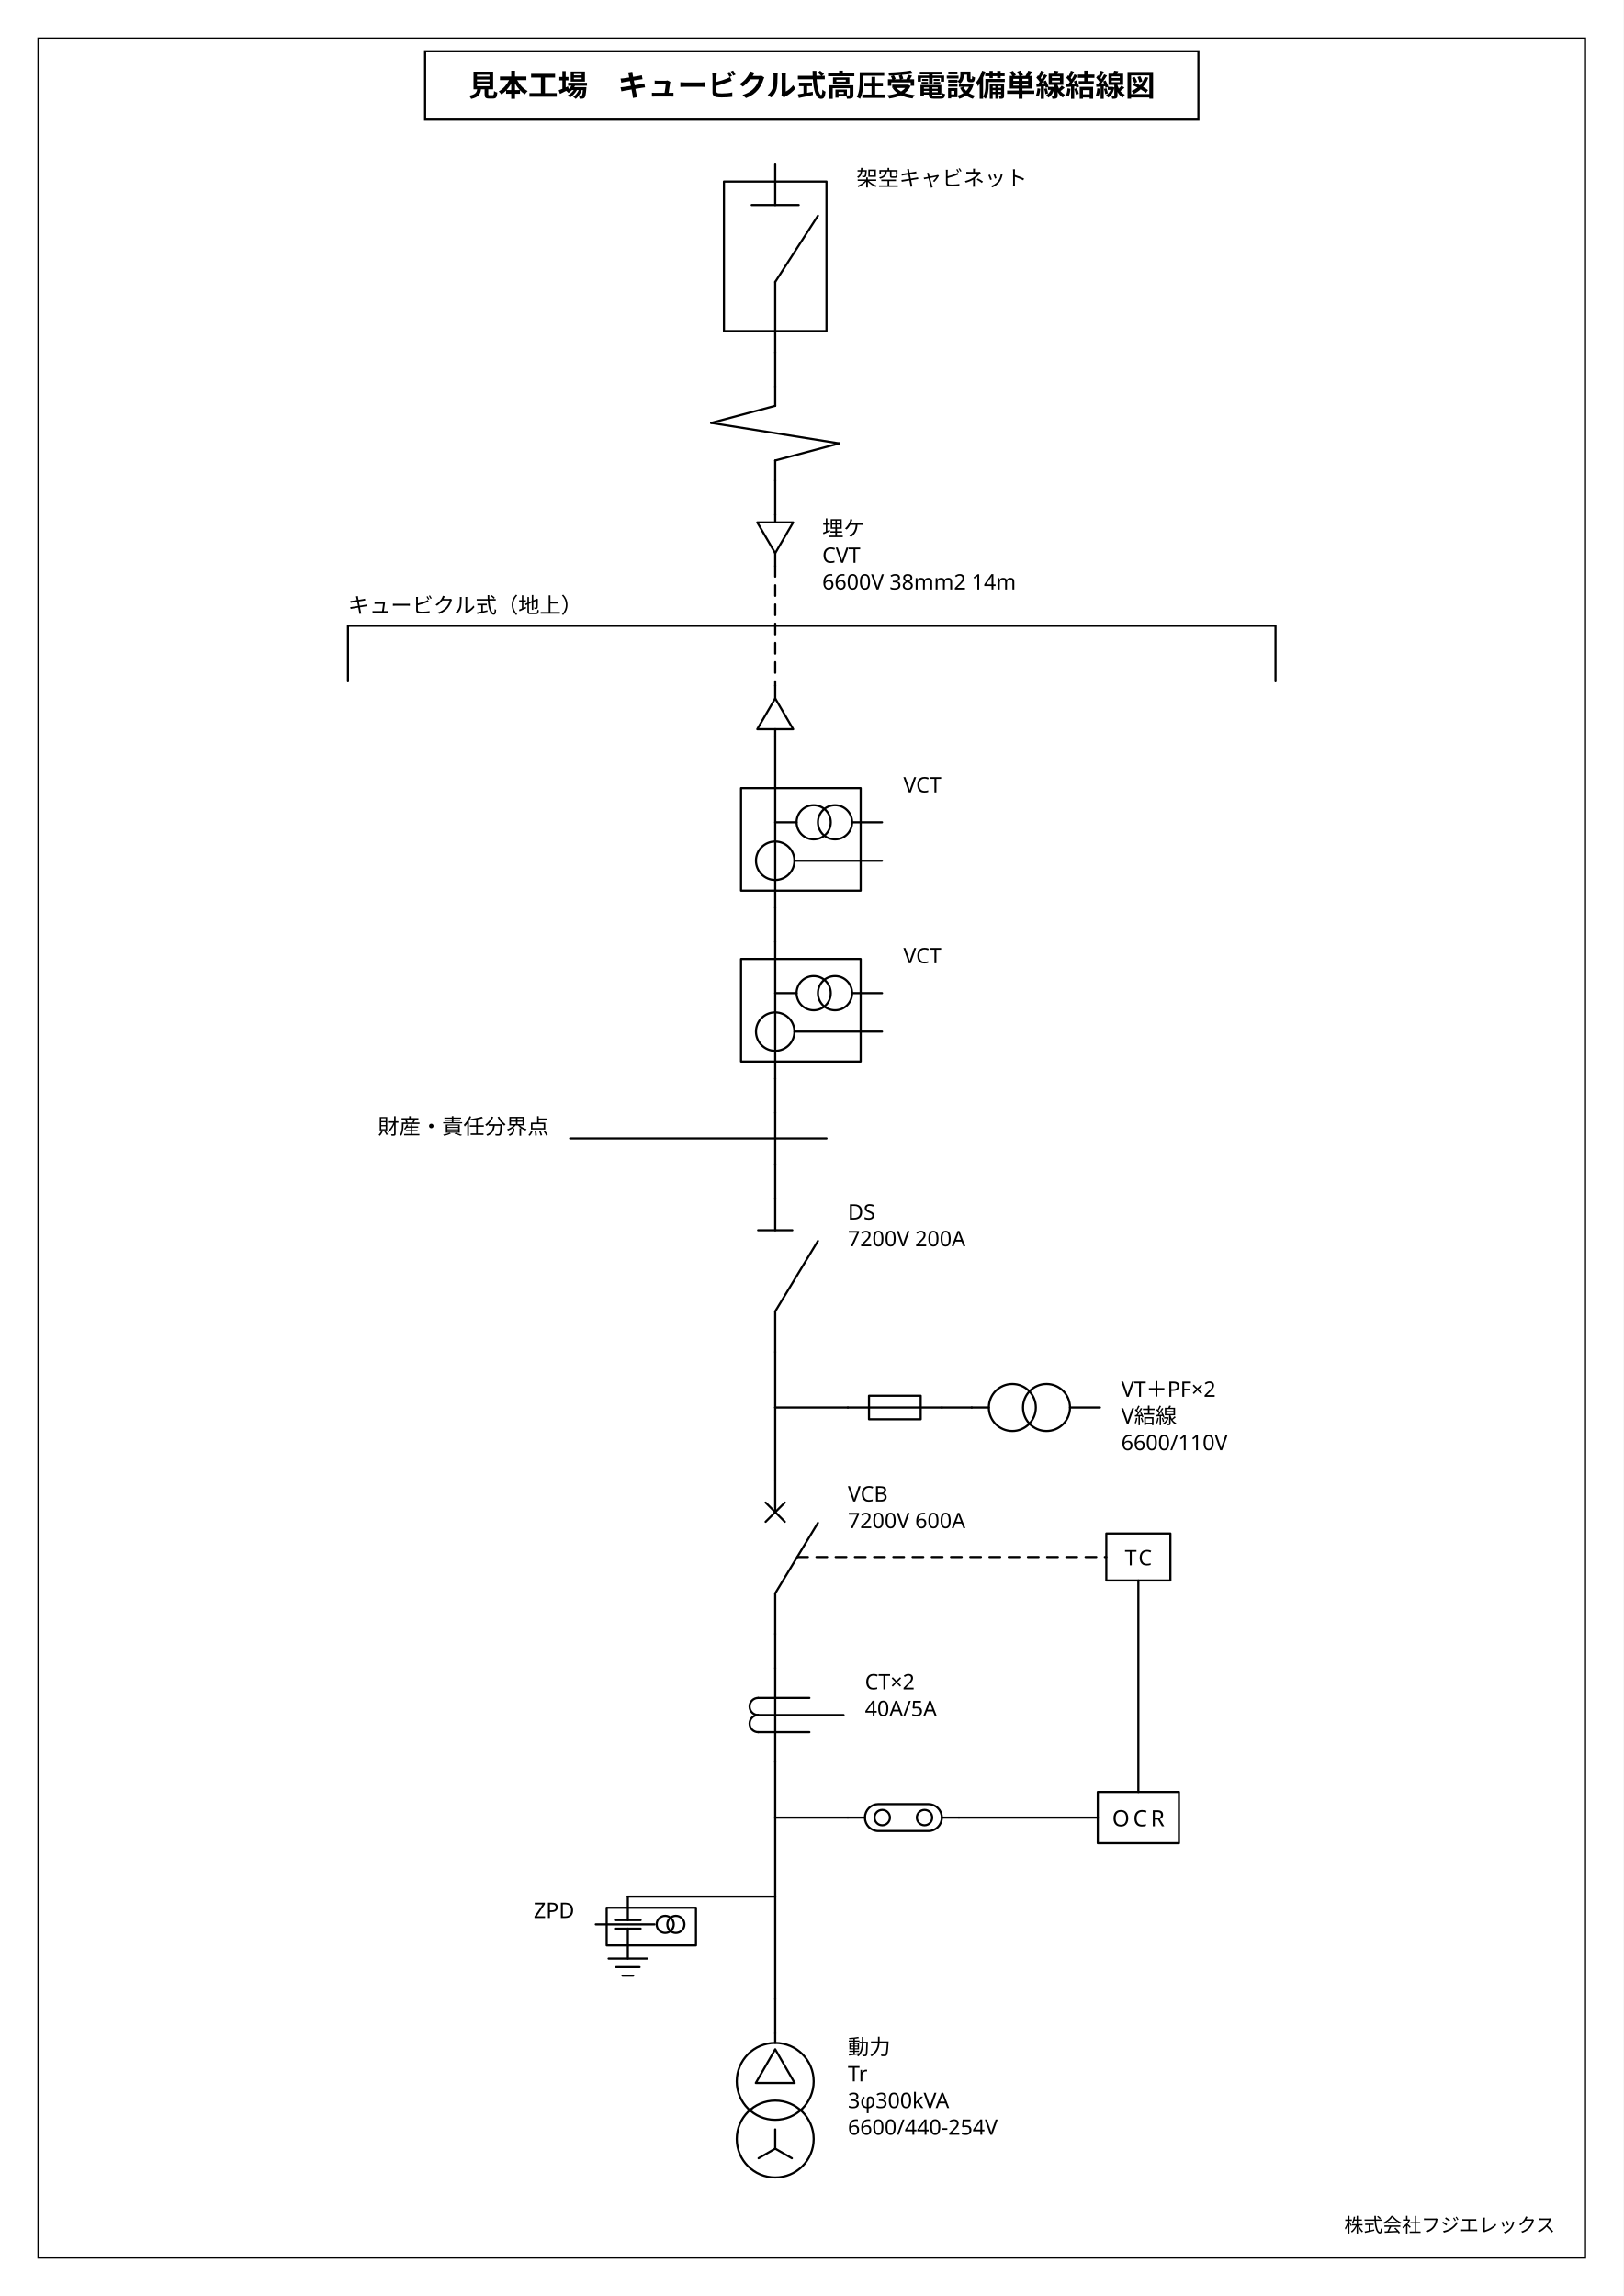
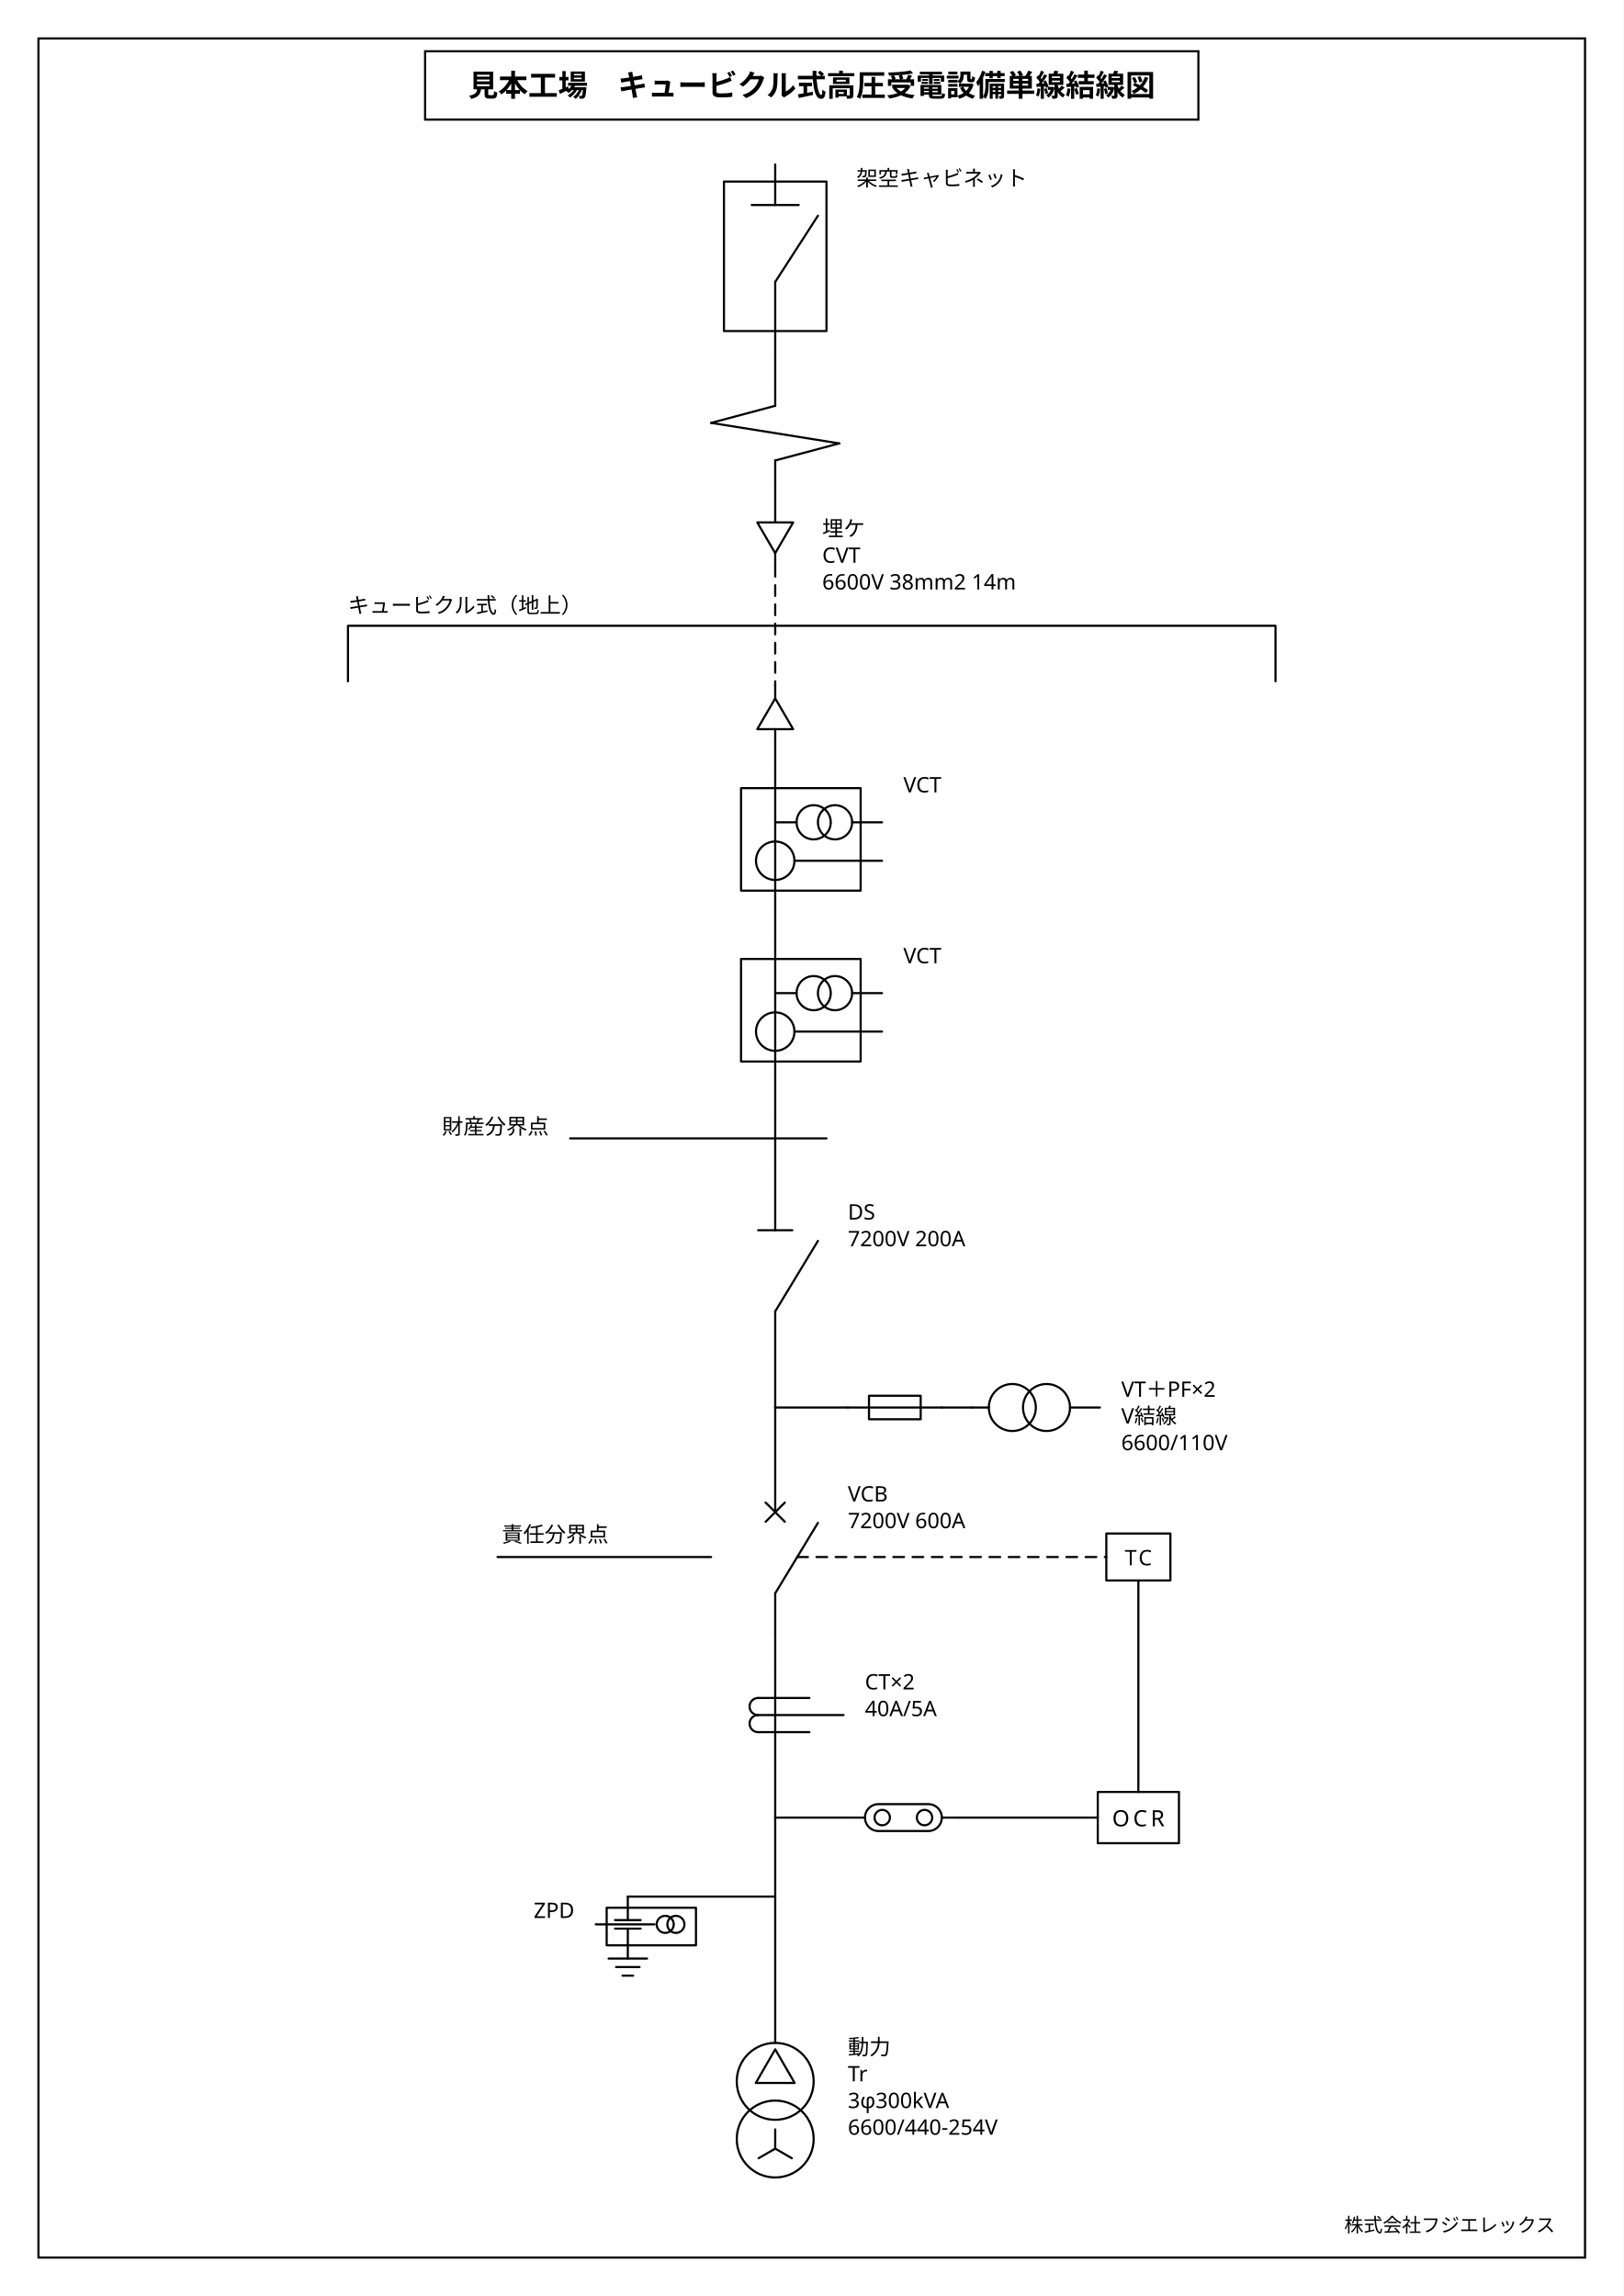
<svg xmlns="http://www.w3.org/2000/svg" viewBox="0 0 760 1075" width="760" height="1075">
  <rect x="0" y="0" width="760" height="1075" fill="#fff" />
  <g stroke="#000" fill="none">
    <rect x="18" y="18" width="724" height="1039" stroke-width="1" />
    <rect x="199" y="24" width="362" height="32" stroke-width="1" />
  </g>
  <text x="380" y="45" font-size="14" font-weight="700" text-anchor="middle" font-family="IPAGothic, 'IPAゴシック', 'Noto Sans JP', 'Hiragino Kaku Gothic ProN', 'Yu Gothic', sans-serif" fill="#000">見本工場　キュービクル式高圧受電設備単線結線図</text>
  <text x="728" y="1045" font-size="9" text-anchor="end" font-family="IPAGothic, 'IPAゴシック', 'Noto Sans JP', 'Hiragino Kaku Gothic ProN', 'Yu Gothic', sans-serif" fill="#000">株式会社フジエレックス</text>
  <g transform="translate(362.9 77) scale(1)">
    <g stroke="#000" fill="none" stroke-linecap="round" stroke-linejoin="round" color="#000">
      <path d="M -200 216 L 234.2 216 M -200 216 L -200 242 M 234.2 216 L 234.2 242" fill="none" stroke-width="1" />
      <text x="-200" y="210" font-size="10" font-family="IPAGothic, 'IPAゴシック', 'Noto Sans JP', 'Hiragino Kaku Gothic ProN', 'Yu Gothic', sans-serif" fill="currentColor" stroke="none">キュービクル式（地上）</text>
      <line x1="0" y1="88" x2="0" y2="104" stroke-width="1" />
      <line x1="0" y1="148" x2="0" y2="164" stroke-width="1" />
      <line x1="0" y1="188" x2="0" y2="244" stroke-width="1" stroke-dasharray="5 4" />
      <line x1="0" y1="268" x2="0" y2="284" stroke-width="1" />
      <line x1="0" y1="348" x2="0" y2="364" stroke-width="1" />
      <line x1="0" y1="428" x2="0" y2="444" stroke-width="1" />
      <line x1="0" y1="468" x2="0" y2="484" stroke-width="1" />
      <line x1="0" y1="556" x2="0" y2="582" stroke-width="1" />
      <line x1="0" y1="582" x2="34" y2="582" stroke-width="1" />
      <line x1="78" y1="582" x2="92" y2="582" stroke-width="1" />
      <line x1="0" y1="582" x2="0" y2="616" stroke-width="1" />
      <line x1="0" y1="688" x2="0" y2="704" stroke-width="1" />
      <line x1="0" y1="748" x2="0" y2="774" stroke-width="1" />
      <line x1="0" y1="774" x2="34" y2="774" stroke-width="1" />
      <line x1="86" y1="774" x2="151" y2="774" stroke-width="1" />
      <line x1="10.303" y1="652" x2="155" y2="652" stroke-width="1" stroke-dasharray="5 4" />
      <line x1="170" y1="663" x2="170" y2="762" stroke-width="1" />
      <line x1="0" y1="774" x2="0" y2="811" stroke-width="1" />
      <line x1="0" y1="811" x2="-69" y2="811" stroke-width="1" />
      <line x1="0" y1="811" x2="0" y2="859" stroke-width="1" />
      <line x1="0" y1="859" x2="0" y2="875" stroke-width="1" />
      <g transform="translate(-28 0)">
        <rect x="4" y="8" width="48" height="70" fill="none" stroke-width="1" />
        <line x1="28" y1="0" x2="28" y2="19" stroke-width="1" />
        <line x1="17" y1="19" x2="39" y2="19" stroke-width="1" />
        <line x1="28" y1="55" x2="48" y2="24" stroke-width="1" />
        <line x1="28" y1="55" x2="28" y2="88" stroke-width="1" />
      </g>
      <text x="38" y="10" font-size="10" text-anchor="start" font-family="IPAGothic, 'IPAゴシック', 'Noto Sans JP', 'Hiragino Kaku Gothic ProN', 'Yu Gothic', sans-serif" fill="currentColor" stroke="none">
        <tspan x="38" dy="0">架空キャビネット</tspan>
      </text>
      <g transform="translate(-30 104)">
        <line x1="30" y1="0" x2="30" y2="9" stroke-width="1" />
        <line x1="30" y1="9" x2="0" y2="17" stroke-width="1" />
        <line x1="0" y1="17" x2="60" y2="26.6" stroke-width="1" />
        <line x1="60" y1="26.6" x2="30" y2="34.6" stroke-width="1" />
        <line x1="30" y1="34.6" x2="30" y2="44" stroke-width="1" />
      </g>
      <g transform="translate(-12 164)">
        <line x1="12" y1="0" x2="12" y2="3.6" stroke-width="1" />
        <polygon points="3.6,3.6 20.4,3.6 12,18" fill="none" stroke-width="1" />
        <line x1="12" y1="18" x2="12" y2="24" stroke-width="1" />
      </g>
      <text x="22" y="174" font-size="10" text-anchor="start" font-family="IPAGothic, 'IPAゴシック', 'Noto Sans JP', 'Hiragino Kaku Gothic ProN', 'Yu Gothic', sans-serif" fill="currentColor" stroke="none">
        <tspan x="22" dy="0">埋ケ</tspan>
        <tspan x="22" dy="12.5">CVT</tspan>
        <tspan x="22" dy="12.5">6600V 38mm2 14m</tspan>
      </text>
      <g transform="translate(-12 244) rotate(180 12 12)">
        <line x1="12" y1="0" x2="12" y2="3.6" stroke-width="1" />
        <polygon points="3.6,3.6 20.4,3.6 12,18" fill="none" stroke-width="1" />
        <line x1="12" y1="18" x2="12" y2="24" stroke-width="1" />
      </g>
      <g transform="translate(-22 284)">
        <line x1="22" y1="0" x2="22" y2="64" stroke-width="1" />
        <rect x="6" y="8" width="56" height="48" fill="none" stroke-width="1" />
        <line x1="22" y1="24" x2="32" y2="24" stroke-width="1" />
        <circle cx="40" cy="24" r="8" fill="none" stroke-width="1" />
        <circle cx="50" cy="24" r="8" fill="none" stroke-width="1" />
        <line x1="58" y1="24" x2="72" y2="24" stroke-width="1" />
        <circle cx="22" cy="42" r="9" fill="none" stroke-width="1" />
        <line x1="31" y1="42" x2="72" y2="42" stroke-width="1" />
      </g>
      <text x="60" y="294" font-size="10" text-anchor="start" font-family="IPAGothic, 'IPAゴシック', 'Noto Sans JP', 'Hiragino Kaku Gothic ProN', 'Yu Gothic', sans-serif" fill="currentColor" stroke="none">
        <tspan x="60" dy="0">VCT</tspan>
      </text>
      <g transform="translate(-22 364)">
        <line x1="22" y1="0" x2="22" y2="64" stroke-width="1" />
        <rect x="6" y="8" width="56" height="48" fill="none" stroke-width="1" />
        <line x1="22" y1="24" x2="32" y2="24" stroke-width="1" />
        <circle cx="40" cy="24" r="8" fill="none" stroke-width="1" />
        <circle cx="50" cy="24" r="8" fill="none" stroke-width="1" />
        <line x1="58" y1="24" x2="72" y2="24" stroke-width="1" />
        <circle cx="22" cy="42" r="9" fill="none" stroke-width="1" />
        <line x1="31" y1="42" x2="72" y2="42" stroke-width="1" />
      </g>
      <text x="60" y="374" font-size="10" text-anchor="start" font-family="IPAGothic, 'IPAゴシック', 'Noto Sans JP', 'Hiragino Kaku Gothic ProN', 'Yu Gothic', sans-serif" fill="currentColor" stroke="none">
        <tspan x="60" dy="0">VCT</tspan>
      </text>
      <g transform="translate(-96 444)">
        <line x1="96" y1="0" x2="96" y2="24" stroke-width="1" />
        <line x1="0" y1="12" x2="120" y2="12" stroke-width="1" />
      </g>
      <text x="-106" y="454" font-size="10" text-anchor="end" font-family="IPAGothic, 'IPAゴシック', 'Noto Sans JP', 'Hiragino Kaku Gothic ProN', 'Yu Gothic', sans-serif" fill="currentColor" stroke="none">
-         <tspan x="-106" dy="0">財産・責任分界点</tspan>
+         <tspan x="-106" dy="0">財産分界点</tspan>
      </text>
      <g transform="translate(-24 484)">
        <line x1="24" y1="0" x2="24" y2="15" stroke-width="1" />
        <line x1="16" y1="15" x2="32" y2="15" stroke-width="1" />
        <line x1="24" y1="53" x2="44" y2="20" stroke-width="1" />
        <line x1="24" y1="53" x2="24" y2="72" stroke-width="1" />
      </g>
      <text x="34" y="494" font-size="10" text-anchor="start" font-family="IPAGothic, 'IPAゴシック', 'Noto Sans JP', 'Hiragino Kaku Gothic ProN', 'Yu Gothic', sans-serif" fill="currentColor" stroke="none">
        <tspan x="34" dy="0">DS</tspan>
        <tspan x="34" dy="12.5">7200V 200A</tspan>
      </text>
      <g transform="translate(36 560) rotate(-90 20 22)">
        <line x1="20" y1="0" x2="20" y2="44" stroke-width="1" />
        <rect x="14.5" y="9.9" width="11" height="24.2" fill="none" stroke-width="1" />
      </g>
      <g transform="translate(92 567)">
        <line x1="0" y1="15" x2="8" y2="15" stroke-width="1" />
        <circle cx="19" cy="15" r="11" fill="none" stroke-width="1" />
        <circle cx="35" cy="15" r="11" fill="none" stroke-width="1" />
        <line x1="46" y1="15" x2="60" y2="15" stroke-width="1" />
      </g>
      <text x="162" y="577" font-size="10" text-anchor="start" font-family="IPAGothic, 'IPAゴシック', 'Noto Sans JP', 'Hiragino Kaku Gothic ProN', 'Yu Gothic', sans-serif" fill="currentColor" stroke="none">
        <tspan x="162" dy="0">VT＋PF×2</tspan>
        <tspan x="162" dy="12.5">V結線</tspan>
        <tspan x="162" dy="12.5">6600/110V</tspan>
      </text>
      <g transform="translate(-24 616)">
        <line x1="24" y1="0" x2="24" y2="15" stroke-width="1" />
        <line x1="19.5" y1="10.5" x2="28.5" y2="19.5" stroke-width="1" />
        <line x1="28.5" y1="10.5" x2="19.5" y2="19.5" stroke-width="1" />
        <line x1="24" y1="53" x2="44" y2="20" stroke-width="1" />
        <line x1="24" y1="53" x2="24" y2="72" stroke-width="1" />
      </g>
      <text x="34" y="626" font-size="10" text-anchor="start" font-family="IPAGothic, 'IPAゴシック', 'Noto Sans JP', 'Hiragino Kaku Gothic ProN', 'Yu Gothic', sans-serif" fill="currentColor" stroke="none">
        <tspan x="34" dy="0">VCB</tspan>
        <tspan x="34" dy="12.5">7200V 600A</tspan>
+       </text>
+       <g transform="translate(-130 651)">
+         <line x1="0" y1="1" x2="100" y2="1" stroke-width="1" />
+       </g>
+       <text x="-128" y="645" font-size="10" text-anchor="start" font-family="IPAGothic, 'IPAゴシック', 'Noto Sans JP', 'Hiragino Kaku Gothic ProN', 'Yu Gothic', sans-serif" fill="currentColor" stroke="none">
+         <tspan x="-128" dy="0">責任分界点</tspan>
      </text>
      <g transform="translate(-24 704)">
        <line x1="24" y1="0" x2="24" y2="44" stroke-width="1" />
        <line x1="16" y1="14" x2="40" y2="14" stroke-width="1" />
        <line x1="16" y1="30" x2="40" y2="30" stroke-width="1" />
        <line x1="16" y1="22" x2="56" y2="22" stroke-width="1" />
        <path d="M 16 14 A 4 4 0 0 0 16 22" fill="none" stroke-width="1" />
        <path d="M 16 22 A 4 4 0 0 0 16 30" fill="none" stroke-width="1" />
      </g>
      <text x="42" y="714" font-size="10" text-anchor="start" font-family="IPAGothic, 'IPAゴシック', 'Noto Sans JP', 'Hiragino Kaku Gothic ProN', 'Yu Gothic', sans-serif" fill="currentColor" stroke="none">
        <tspan x="42" dy="0">CT×2</tspan>
        <tspan x="42" dy="12.5">40A/5A</tspan>
      </text>
      <g transform="translate(34 763)">
        <line x1="0" y1="11" x2="8" y2="11" stroke-width="1" />
        <rect x="8" y="4.7" width="36" height="12.6" rx="6.3" fill="none" stroke-width="1" />
        <circle cx="16.1" cy="11" r="3.6" fill="none" stroke-width="1" />
        <circle cx="35.9" cy="11" r="3.6" fill="none" stroke-width="1" />
        <line x1="44" y1="11" x2="52" y2="11" stroke-width="1" />
      </g>
      <g transform="translate(151 762)">
        <rect x="0" y="0" width="38" height="24" fill="none" stroke-width="1" />
        <text x="19" y="12" font-size="10.5" text-anchor="middle" dominant-baseline="central" font-family="IPAGothic, 'IPAゴシック', 'Noto Sans JP', 'Hiragino Kaku Gothic ProN', 'Yu Gothic', sans-serif" letter-spacing="1.6" fill="currentColor" stroke="none">OCR</text>
      </g>
      <g transform="translate(155 641)">
        <rect x="0" y="0" width="30" height="22" fill="none" stroke-width="1" />
        <text x="15" y="11" font-size="10" text-anchor="middle" dominant-baseline="central" font-family="IPAGothic, 'IPAゴシック', 'Noto Sans JP', 'Hiragino Kaku Gothic ProN', 'Yu Gothic', sans-serif" letter-spacing="1" fill="currentColor" stroke="none">TC</text>
      </g>
      <g transform="translate(-84 811)">
        <line x1="15" y1="0" x2="15" y2="11" stroke-width="1" />
        <rect x="5.1" y="5.2" width="41.8" height="17.6" fill="none" stroke-width="1" />
        <line x1="9" y1="11" x2="21" y2="11" stroke-width="1" />
        <line x1="9" y1="15" x2="21" y2="15" stroke-width="1" />
        <line x1="15" y1="15" x2="15" y2="29" stroke-width="1" />
        <line x1="6" y1="29" x2="24" y2="29" stroke-width="1" />
        <line x1="9.5" y1="33" x2="20.5" y2="33" stroke-width="1" />
        <line x1="12.5" y1="37" x2="17.5" y2="37" stroke-width="1" />
        <line x1="0" y1="13" x2="27.5" y2="13" stroke-width="1" />
        <circle cx="32.5" cy="13" r="4" fill="none" stroke-width="1" />
        <circle cx="37.5" cy="13" r="4" fill="none" stroke-width="1" />
      </g>
      <text x="-94" y="821" font-size="10" text-anchor="end" font-family="IPAGothic, 'IPAゴシック', 'Noto Sans JP', 'Hiragino Kaku Gothic ProN', 'Yu Gothic', sans-serif" fill="currentColor" stroke="none">
        <tspan x="-94" dy="0">ZPD</tspan>
      </text>
      <g transform="translate(-24 875)">
        <line x1="24" y1="0" x2="24" y2="4.5" stroke-width="1" />
        <circle cx="24" cy="22.5" r="18" fill="none" stroke-width="1" />
        <circle cx="24" cy="49.5" r="18" fill="none" stroke-width="1" />
        <polygon points="24,7.5 33.093,23.25 14.907,23.25" fill="none" stroke-width="1" />
        <line x1="24" y1="54" x2="24" y2="45" stroke-width="1" />
        <line x1="24" y1="54" x2="31.794" y2="58.5" stroke-width="1" />
        <line x1="24" y1="54" x2="16.206" y2="58.5" stroke-width="1" />
      </g>
      <text x="34" y="885" font-size="10" text-anchor="start" font-family="IPAGothic, 'IPAゴシック', 'Noto Sans JP', 'Hiragino Kaku Gothic ProN', 'Yu Gothic', sans-serif" fill="currentColor" stroke="none">
        <tspan x="34" dy="0">動力</tspan>
        <tspan x="34" dy="12.5">Tr</tspan>
        <tspan x="34" dy="12.5">3φ300kVA</tspan>
        <tspan x="34" dy="12.5">6600/440-254V</tspan>
      </text>
    </g>
  </g>
</svg>
